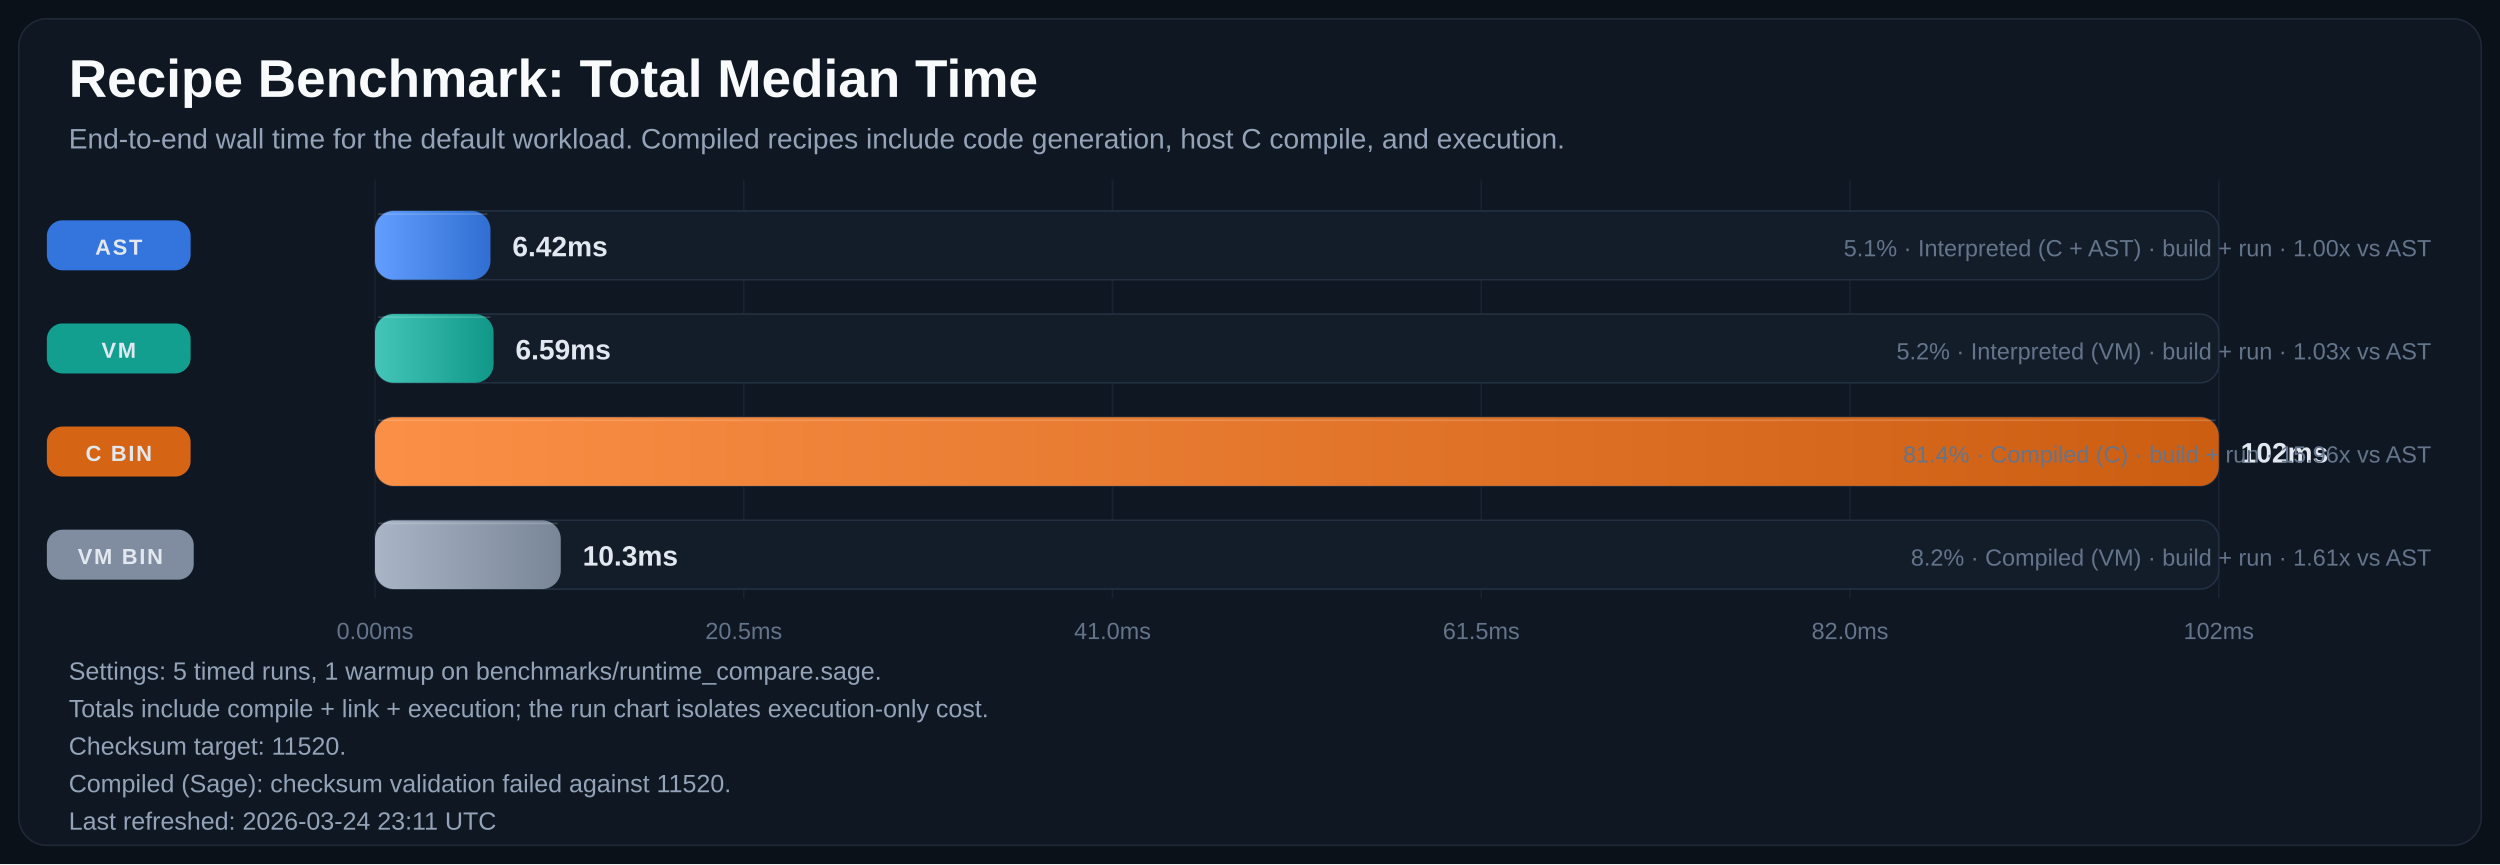
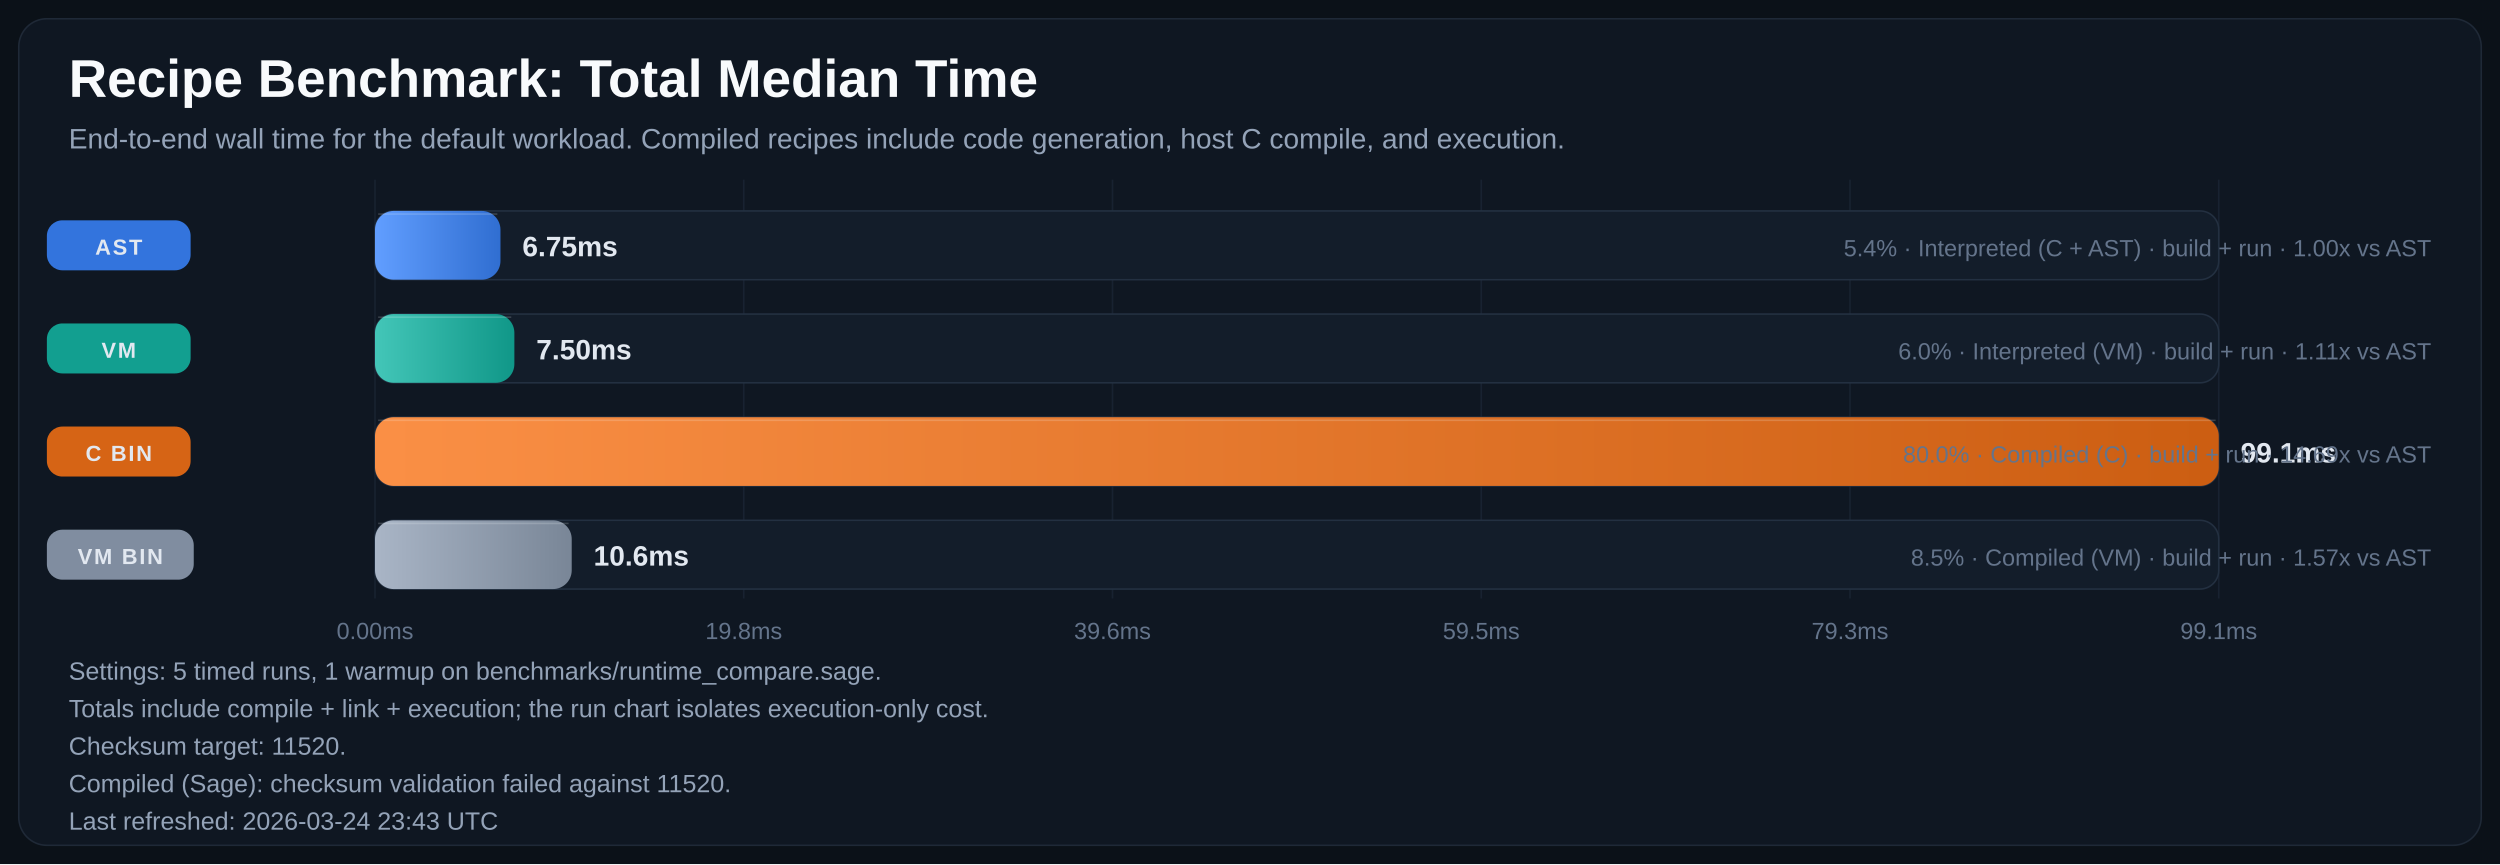
<svg xmlns="http://www.w3.org/2000/svg" width="1600" height="553" viewBox="0 0 1600 553" role="img" aria-labelledby="title desc">
  <defs>
    <linearGradient id="bar-gradient-0" x1="0%" y1="0%" x2="100%" y2="0%">
      <stop offset="0%" stop-color="#619EFF" />
      <stop offset="100%" stop-color="#306ED1" />
    </linearGradient>
    <linearGradient id="bar-gradient-1" x1="0%" y1="0%" x2="100%" y2="0%">
      <stop offset="0%" stop-color="#43C6B8" />
      <stop offset="100%" stop-color="#109788" />
    </linearGradient>
    <linearGradient id="bar-gradient-2" x1="0%" y1="0%" x2="100%" y2="0%">
      <stop offset="0%" stop-color="#FA8F45" />
      <stop offset="100%" stop-color="#CC5E12" />
    </linearGradient>
    <linearGradient id="bar-gradient-3" x1="0%" y1="0%" x2="100%" y2="0%">
      <stop offset="0%" stop-color="#A9B5C6" />
      <stop offset="100%" stop-color="#798697" />
    </linearGradient>
  </defs>
  <rect width="100%" height="100%" fill="#0B1118" />
  <rect x="12" y="12" width="1576" height="529" rx="18" fill="#0F1722" stroke="#1F2937" />
  <text x="44" y="62" fill="#F8FAFC" font-size="34" font-family="Segoe UI, Arial, sans-serif" font-weight="700">Recipe Benchmark: Total Median Time</text>
  <text x="44" y="95" fill="#94A3B8" font-size="18" font-family="Segoe UI, Arial, sans-serif">End-to-end wall time for the default workload. Compiled recipes include code generation, host C compile, and execution.</text>
  <line x1="240.0" y1="115" x2="240.0" y2="383" stroke="#182231" stroke-width="1" />
  <text x="240.0" y="409" text-anchor="middle" fill="#64748B" font-size="15" font-family="Segoe UI, Arial, sans-serif">0.00ms</text>
  <line x1="476.0" y1="115" x2="476.0" y2="383" stroke="#182231" stroke-width="1" />
-   <text x="476.0" y="409" text-anchor="middle" fill="#64748B" font-size="15" font-family="Segoe UI, Arial, sans-serif">20.5ms</text>
+   <text x="476.0" y="409" text-anchor="middle" fill="#64748B" font-size="15" font-family="Segoe UI, Arial, sans-serif">19.8ms</text>
  <line x1="712.0" y1="115" x2="712.0" y2="383" stroke="#182231" stroke-width="1" />
-   <text x="712.0" y="409" text-anchor="middle" fill="#64748B" font-size="15" font-family="Segoe UI, Arial, sans-serif">41.0ms</text>
+   <text x="712.0" y="409" text-anchor="middle" fill="#64748B" font-size="15" font-family="Segoe UI, Arial, sans-serif">39.6ms</text>
  <line x1="948.0" y1="115" x2="948.0" y2="383" stroke="#182231" stroke-width="1" />
-   <text x="948.0" y="409" text-anchor="middle" fill="#64748B" font-size="15" font-family="Segoe UI, Arial, sans-serif">61.5ms</text>
+   <text x="948.0" y="409" text-anchor="middle" fill="#64748B" font-size="15" font-family="Segoe UI, Arial, sans-serif">59.5ms</text>
  <line x1="1184.0" y1="115" x2="1184.0" y2="383" stroke="#182231" stroke-width="1" />
-   <text x="1184.0" y="409" text-anchor="middle" fill="#64748B" font-size="15" font-family="Segoe UI, Arial, sans-serif">82.0ms</text>
+   <text x="1184.0" y="409" text-anchor="middle" fill="#64748B" font-size="15" font-family="Segoe UI, Arial, sans-serif">79.3ms</text>
  <line x1="1420.0" y1="115" x2="1420.0" y2="383" stroke="#182231" stroke-width="1" />
-   <text x="1420.0" y="409" text-anchor="middle" fill="#64748B" font-size="15" font-family="Segoe UI, Arial, sans-serif">102ms</text>
+   <text x="1420.0" y="409" text-anchor="middle" fill="#64748B" font-size="15" font-family="Segoe UI, Arial, sans-serif">99.1ms</text>
  <rect x="30" y="141.0" width="92" height="32" rx="10" fill="#3479E6" opacity="0.95" />
  <text x="76.0" y="163.0" text-anchor="middle" fill="#E2E8F0" font-size="14" font-family="Segoe UI, Arial, sans-serif" font-weight="700" letter-spacing="1.1">AST</text>
  <rect x="240" y="135" width="1180" height="44" rx="12" fill="#131D2A" stroke="#233041" />
-   <rect x="240" y="135" width="73.9" height="44" rx="12" fill="url(#bar-gradient-0)" />
-   <line x1="242.0" y1="137.0" x2="311.9" y2="137.0" stroke="#F8FAFC" stroke-opacity="0.18" />
-   <text x="327.9" y="164.0" fill="#E2E8F0" font-size="18" font-family="Segoe UI, Arial, sans-serif" font-weight="700">6.42ms</text>
-   <text x="1556" y="164.0" text-anchor="end" fill="#64748B" font-size="15" font-family="Segoe UI, Arial, sans-serif">5.1% · Interpreted (C + AST) · build + run · 1.00x vs AST</text>
+   <rect x="240" y="135" width="80.3" height="44" rx="12" fill="url(#bar-gradient-0)" />
+   <line x1="242.0" y1="137.0" x2="318.3" y2="137.0" stroke="#F8FAFC" stroke-opacity="0.18" />
+   <text x="334.3" y="164.0" fill="#E2E8F0" font-size="18" font-family="Segoe UI, Arial, sans-serif" font-weight="700">6.75ms</text>
+   <text x="1556" y="164.0" text-anchor="end" fill="#64748B" font-size="15" font-family="Segoe UI, Arial, sans-serif">5.4% · Interpreted (C + AST) · build + run · 1.00x vs AST</text>
  <rect x="30" y="207.0" width="92" height="32" rx="10" fill="#12A695" opacity="0.95" />
  <text x="76.0" y="229.0" text-anchor="middle" fill="#E2E8F0" font-size="14" font-family="Segoe UI, Arial, sans-serif" font-weight="700" letter-spacing="1.1">VM</text>
  <rect x="240" y="201" width="1180" height="44" rx="12" fill="#131D2A" stroke="#233041" />
-   <rect x="240" y="201" width="75.9" height="44" rx="12" fill="url(#bar-gradient-1)" />
-   <line x1="242.0" y1="203.0" x2="313.9" y2="203.0" stroke="#F8FAFC" stroke-opacity="0.18" />
-   <text x="329.9" y="230.0" fill="#E2E8F0" font-size="18" font-family="Segoe UI, Arial, sans-serif" font-weight="700">6.59ms</text>
-   <text x="1556" y="230.0" text-anchor="end" fill="#64748B" font-size="15" font-family="Segoe UI, Arial, sans-serif">5.2% · Interpreted (VM) · build + run · 1.03x vs AST</text>
+   <rect x="240" y="201" width="89.2" height="44" rx="12" fill="url(#bar-gradient-1)" />
+   <line x1="242.0" y1="203.0" x2="327.2" y2="203.0" stroke="#F8FAFC" stroke-opacity="0.18" />
+   <text x="343.2" y="230.0" fill="#E2E8F0" font-size="18" font-family="Segoe UI, Arial, sans-serif" font-weight="700">7.50ms</text>
+   <text x="1556" y="230.0" text-anchor="end" fill="#64748B" font-size="15" font-family="Segoe UI, Arial, sans-serif">6.0% · Interpreted (VM) · build + run · 1.11x vs AST</text>
  <rect x="30" y="273.0" width="92" height="32" rx="10" fill="#E06814" opacity="0.95" />
  <text x="76.0" y="295.0" text-anchor="middle" fill="#E2E8F0" font-size="14" font-family="Segoe UI, Arial, sans-serif" font-weight="700" letter-spacing="1.1">C BIN</text>
  <rect x="240" y="267" width="1180" height="44" rx="12" fill="#131D2A" stroke="#233041" />
  <rect x="240" y="267" width="1180.0" height="44" rx="12" fill="url(#bar-gradient-2)" />
  <line x1="242.0" y1="269.0" x2="1418.0" y2="269.0" stroke="#F8FAFC" stroke-opacity="0.18" />
-   <text x="1434.0" y="296.0" fill="#E2E8F0" font-size="18" font-family="Segoe UI, Arial, sans-serif" font-weight="700">102ms</text>
-   <text x="1556" y="296.0" text-anchor="end" fill="#64748B" font-size="15" font-family="Segoe UI, Arial, sans-serif">81.4% · Compiled (C) · build + run · 15.96x vs AST</text>
+   <text x="1434.0" y="296.0" fill="#E2E8F0" font-size="18" font-family="Segoe UI, Arial, sans-serif" font-weight="700">99.1ms</text>
+   <text x="1556" y="296.0" text-anchor="end" fill="#64748B" font-size="15" font-family="Segoe UI, Arial, sans-serif">80.0% · Compiled (C) · build + run · 14.69x vs AST</text>
  <rect x="30" y="339.0" width="94" height="32" rx="10" fill="#8593A6" opacity="0.95" />
  <text x="77.0" y="361.0" text-anchor="middle" fill="#E2E8F0" font-size="14" font-family="Segoe UI, Arial, sans-serif" font-weight="700" letter-spacing="1.1">VM BIN</text>
  <rect x="240" y="333" width="1180" height="44" rx="12" fill="#131D2A" stroke="#233041" />
-   <rect x="240" y="333" width="118.9" height="44" rx="12" fill="url(#bar-gradient-3)" />
-   <line x1="242.0" y1="335.0" x2="356.9" y2="335.0" stroke="#F8FAFC" stroke-opacity="0.18" />
-   <text x="372.9" y="362.0" fill="#E2E8F0" font-size="18" font-family="Segoe UI, Arial, sans-serif" font-weight="700">10.3ms</text>
-   <text x="1556" y="362.0" text-anchor="end" fill="#64748B" font-size="15" font-family="Segoe UI, Arial, sans-serif">8.2% · Compiled (VM) · build + run · 1.61x vs AST</text>
+   <rect x="240" y="333" width="125.9" height="44" rx="12" fill="url(#bar-gradient-3)" />
+   <line x1="242.0" y1="335.0" x2="363.9" y2="335.0" stroke="#F8FAFC" stroke-opacity="0.18" />
+   <text x="379.9" y="362.0" fill="#E2E8F0" font-size="18" font-family="Segoe UI, Arial, sans-serif" font-weight="700">10.6ms</text>
+   <text x="1556" y="362.0" text-anchor="end" fill="#64748B" font-size="15" font-family="Segoe UI, Arial, sans-serif">8.5% · Compiled (VM) · build + run · 1.57x vs AST</text>
  <text x="44" y="435" fill="#94A3B8" font-size="16" font-family="Segoe UI, Arial, sans-serif">Settings: 5 timed runs, 1 warmup on benchmarks/runtime_compare.sage.</text>
  <text x="44" y="459" fill="#94A3B8" font-size="16" font-family="Segoe UI, Arial, sans-serif">Totals include compile + link + execution; the run chart isolates execution-only cost.</text>
  <text x="44" y="483" fill="#94A3B8" font-size="16" font-family="Segoe UI, Arial, sans-serif">Checksum target: 11520.</text>
  <text x="44" y="507" fill="#94A3B8" font-size="16" font-family="Segoe UI, Arial, sans-serif">Compiled (Sage): checksum validation failed against 11520.</text>
-   <text x="44" y="531" fill="#94A3B8" font-size="16" font-family="Segoe UI, Arial, sans-serif">Last refreshed: 2026-03-24 23:11 UTC</text>
+   <text x="44" y="531" fill="#94A3B8" font-size="16" font-family="Segoe UI, Arial, sans-serif">Last refreshed: 2026-03-24 23:43 UTC</text>
</svg>
